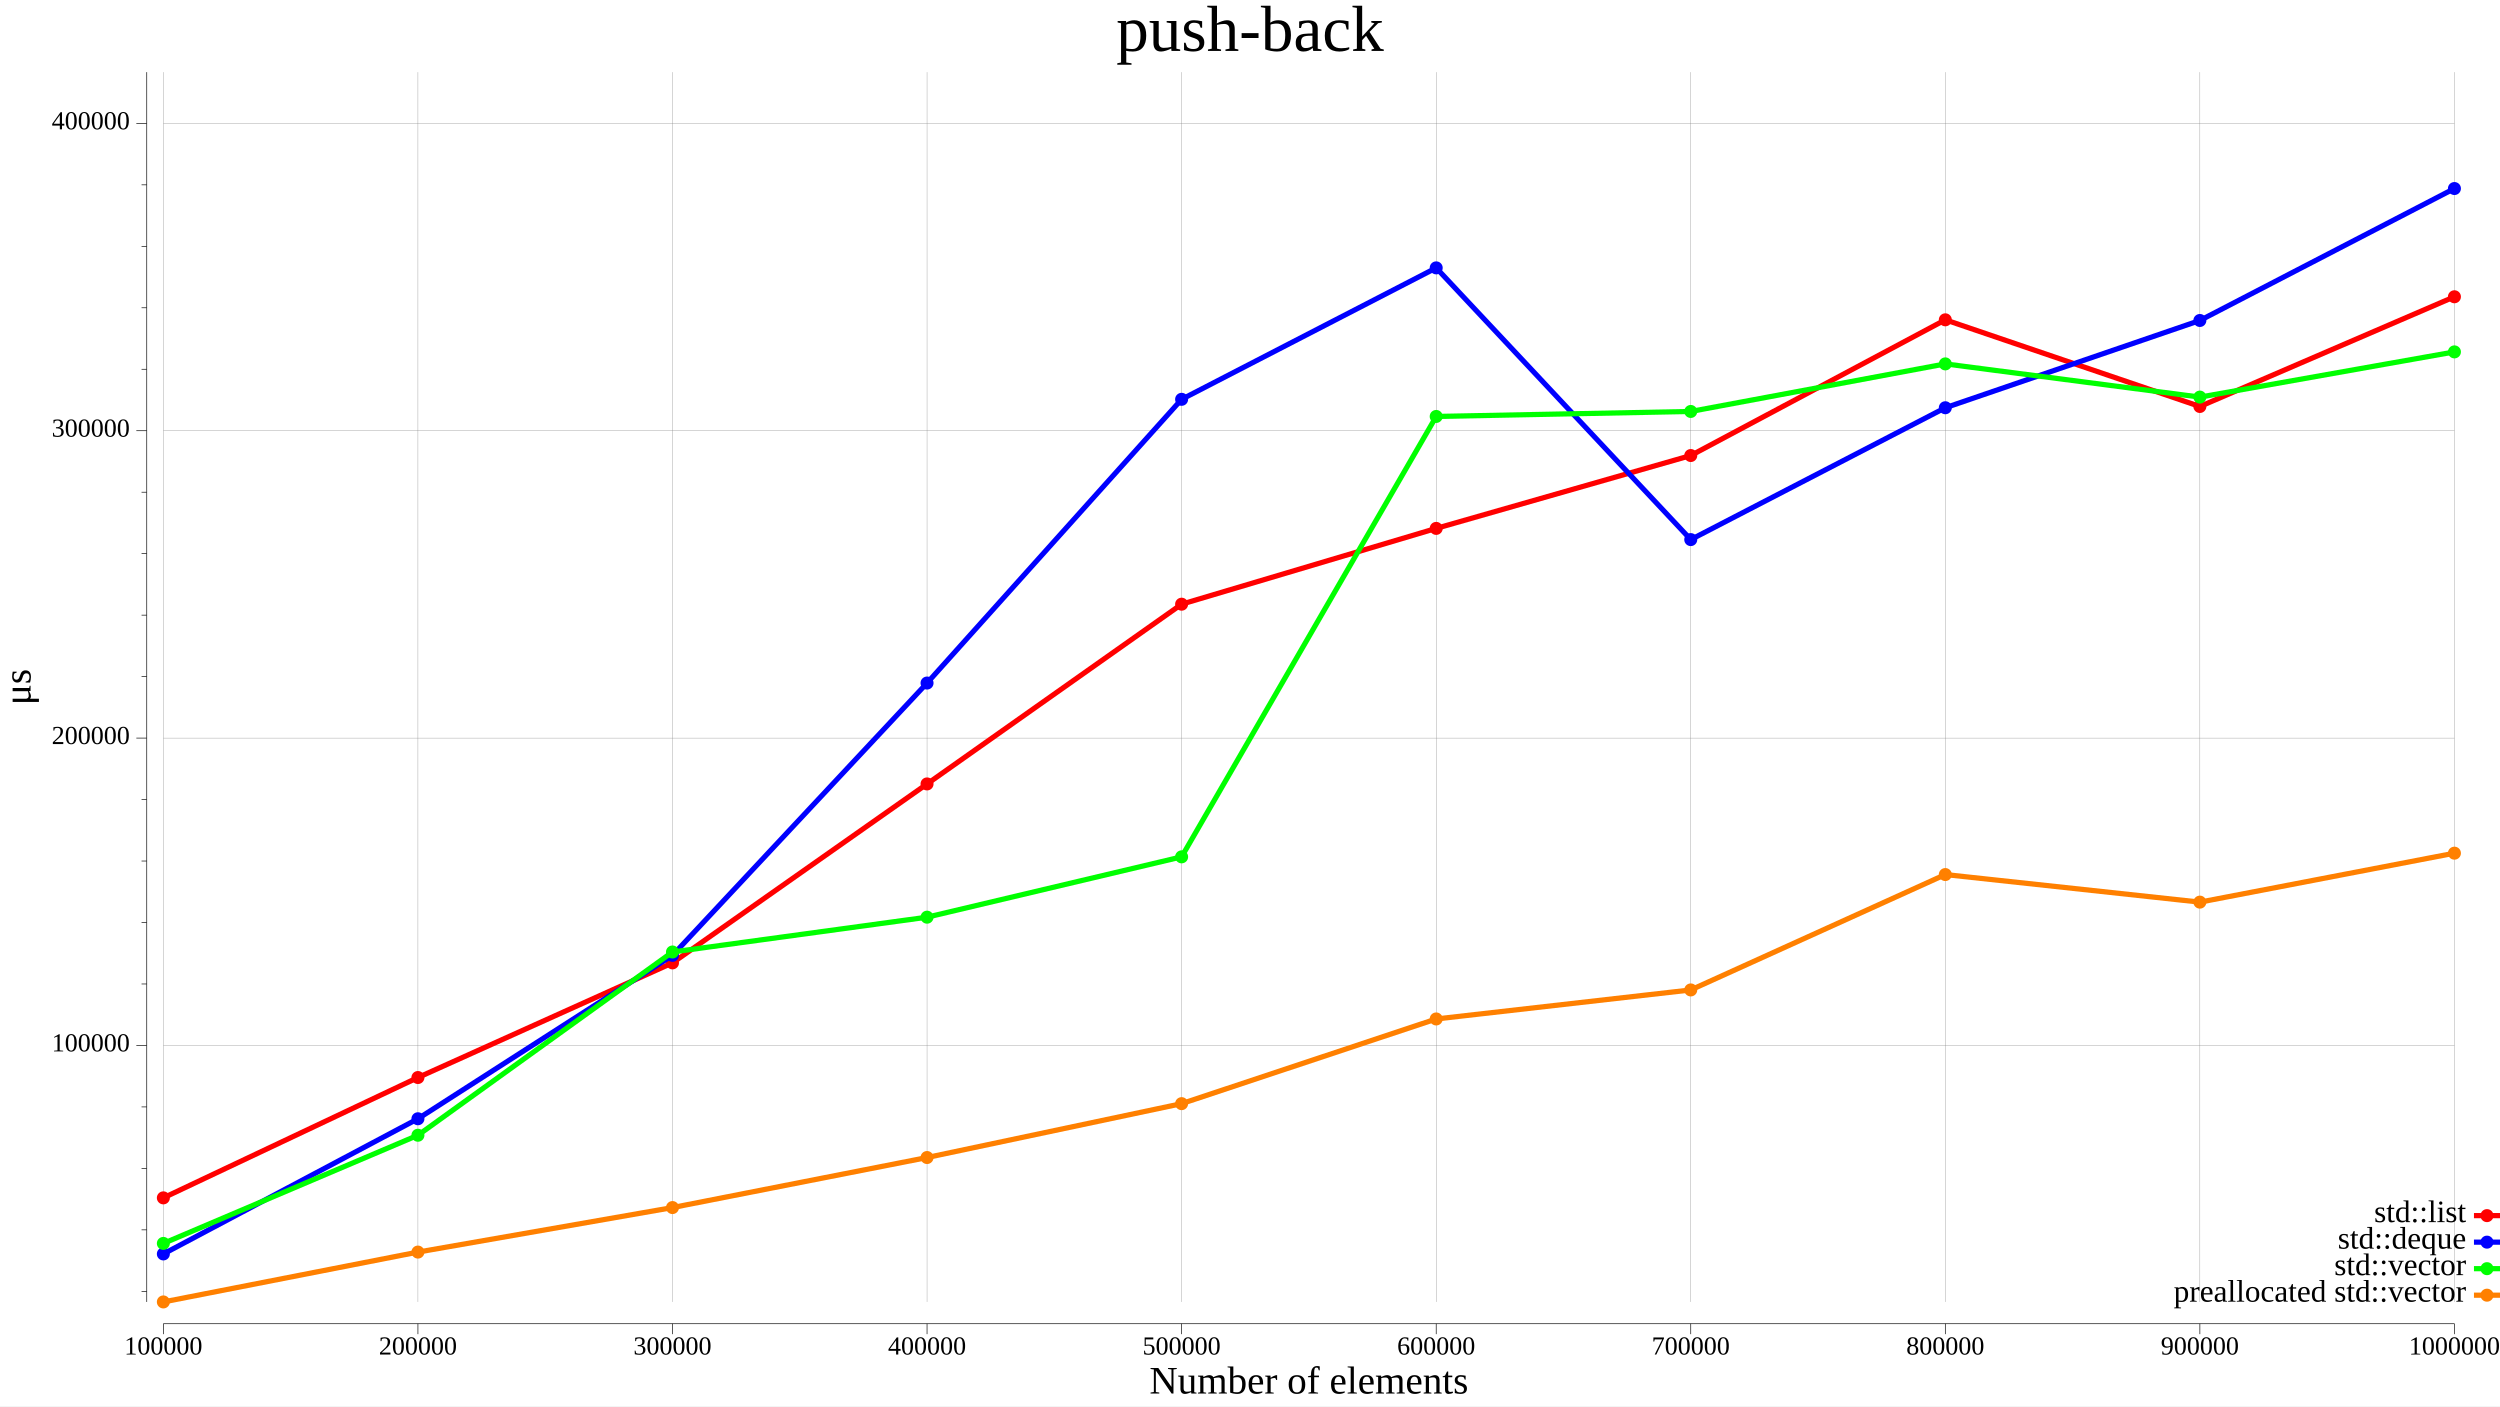
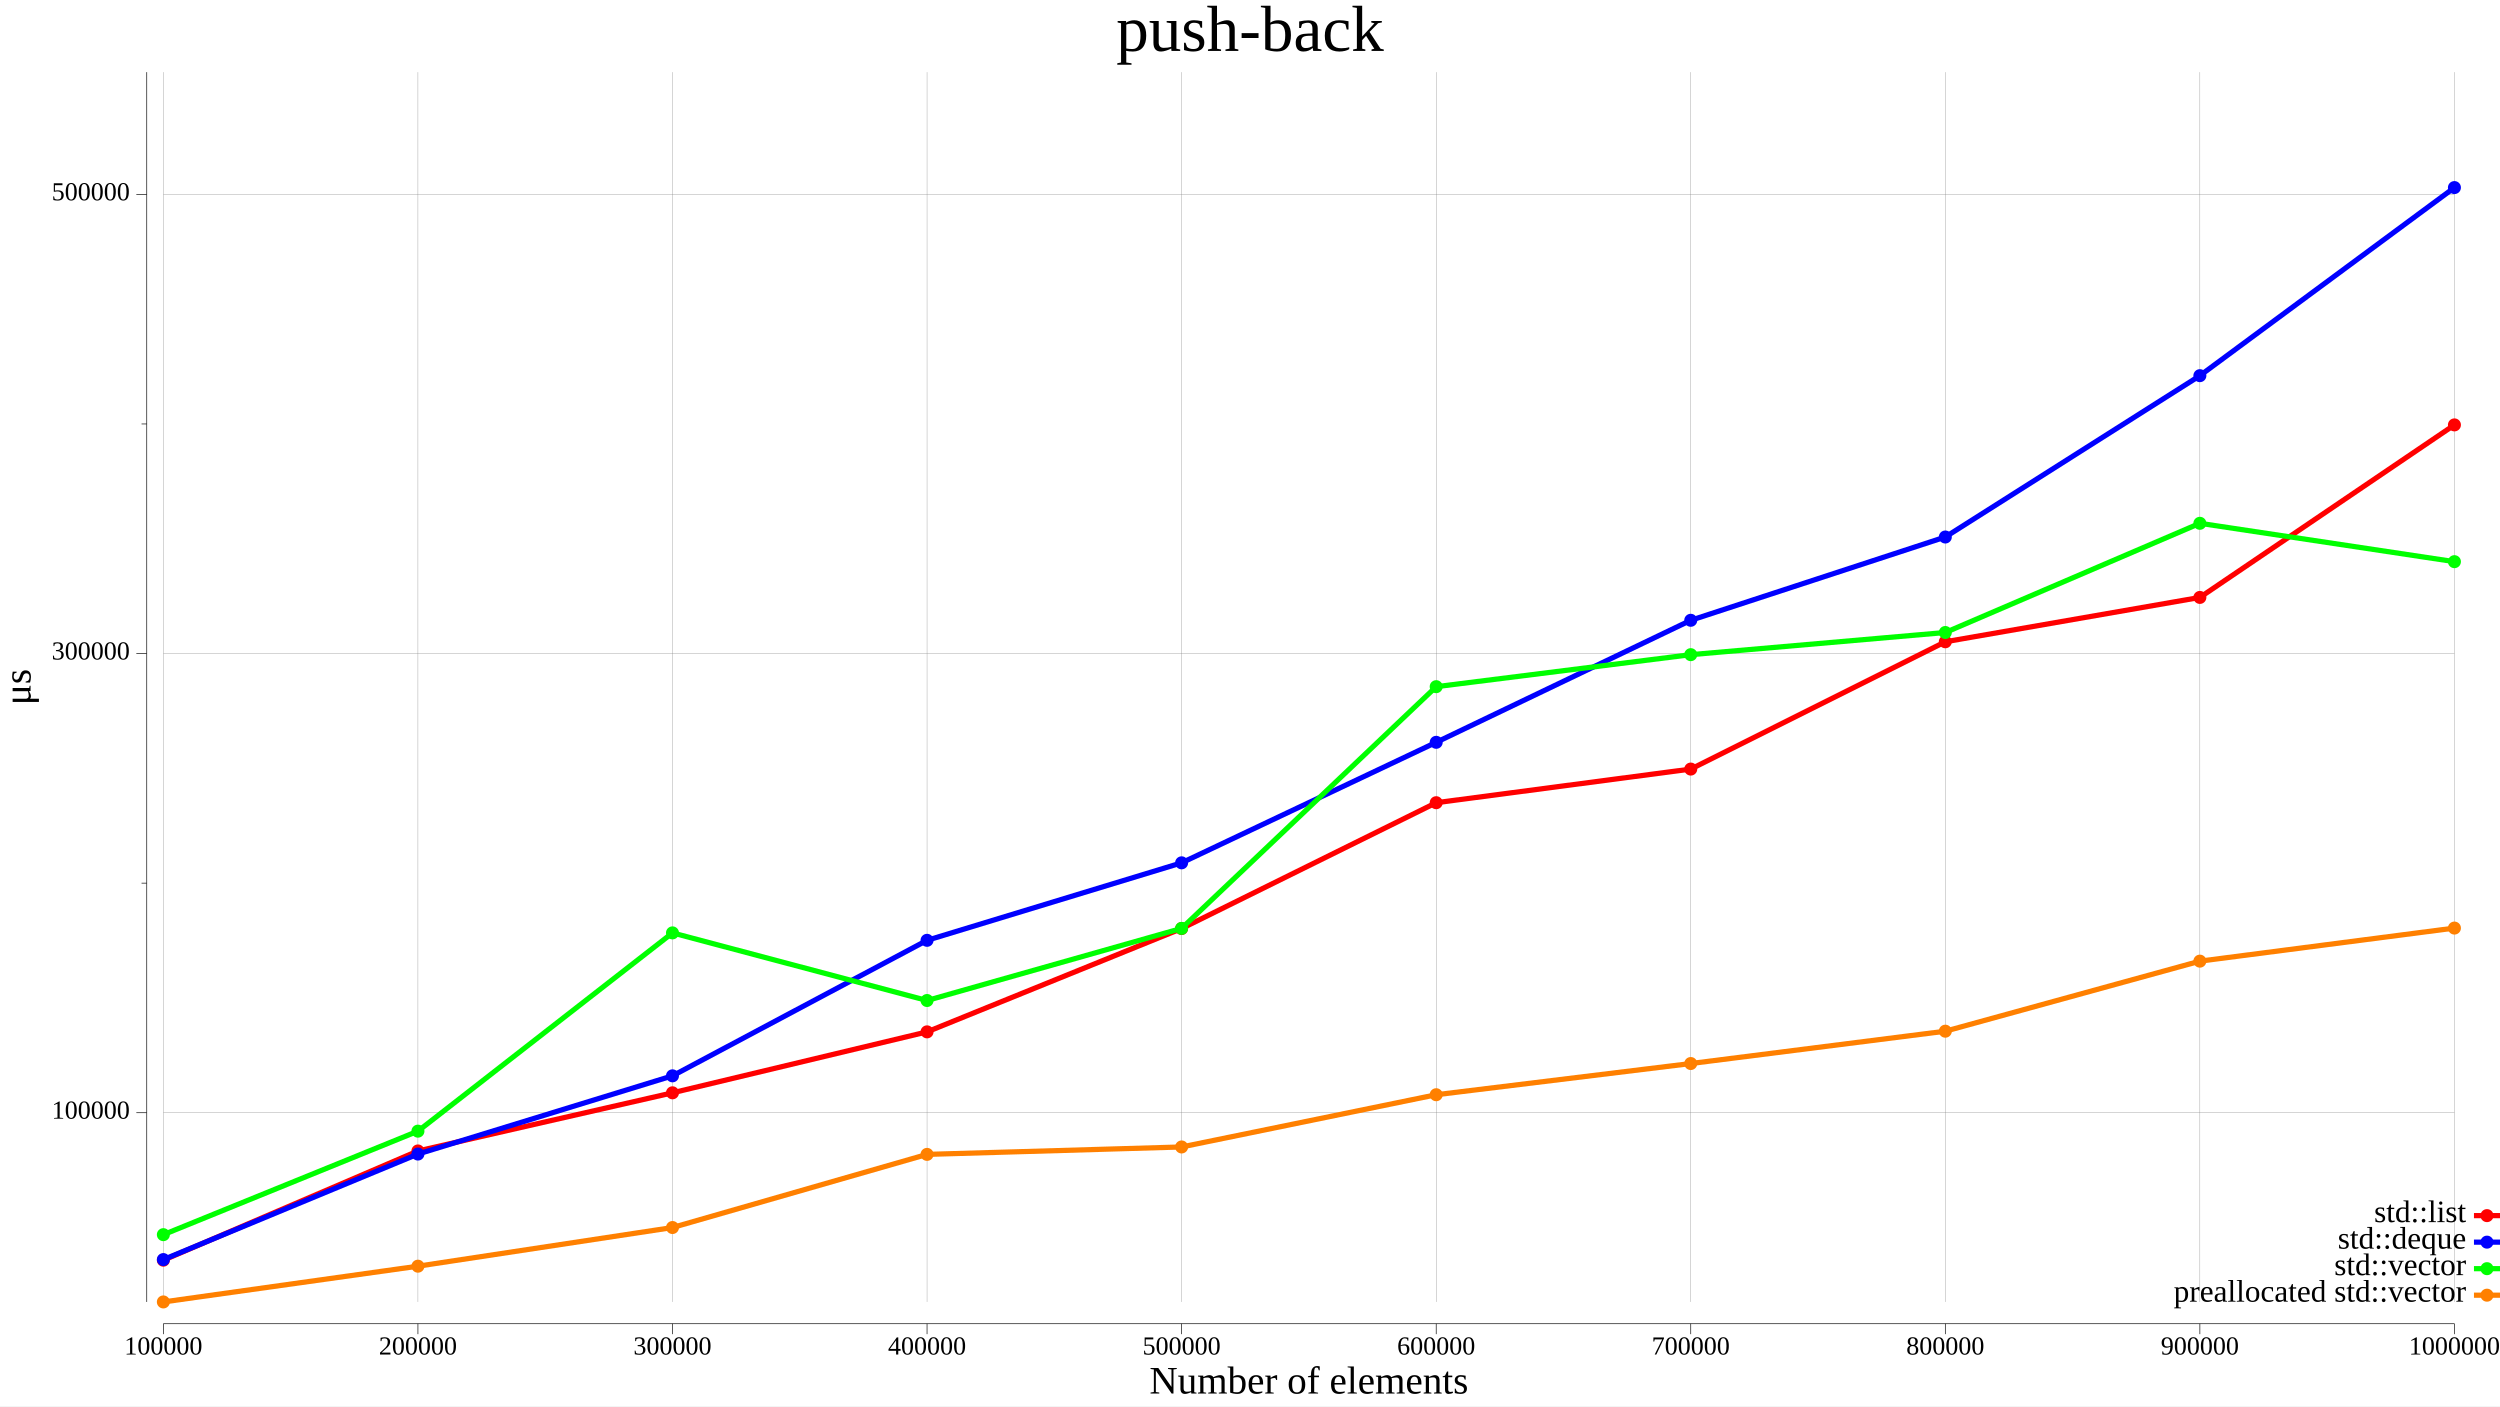
<svg xmlns="http://www.w3.org/2000/svg" width="1920pt" height="1080pt" viewBox="0 0 1920 1080">
  <g transform="scale(1, -1) translate(0, -1080)">
    <path d="M0,0L1920,0L1920,1080L0,1080Z" style="fill:#FFFFFF" />
    <text x="857.25" y="-1040.9" transform="scale(1, -1)" style="font-family:Liberation Serif;font-variant:normal;font-weight:normal;font-style:normal;font-size:50px">push-back</text>
    <text x="882.77" y="-9.756" transform="scale(1, -1)" style="font-family:Liberation Serif;font-variant:normal;font-weight:normal;font-style:normal;font-size:30px">Number of elements</text>
    <text x="95.462" y="-39.727" transform="scale(1, -1)" style="font-family:Liberation Serif;font-variant:normal;font-weight:normal;font-style:normal;font-size:20px">100000</text>
    <text x="290.97" y="-39.727" transform="scale(1, -1)" style="font-family:Liberation Serif;font-variant:normal;font-weight:normal;font-style:normal;font-size:20px">200000</text>
    <text x="486.47" y="-39.727" transform="scale(1, -1)" style="font-family:Liberation Serif;font-variant:normal;font-weight:normal;font-style:normal;font-size:20px">300000</text>
    <text x="681.97" y="-39.727" transform="scale(1, -1)" style="font-family:Liberation Serif;font-variant:normal;font-weight:normal;font-style:normal;font-size:20px">400000</text>
    <text x="877.48" y="-39.727" transform="scale(1, -1)" style="font-family:Liberation Serif;font-variant:normal;font-weight:normal;font-style:normal;font-size:20px">500000</text>
    <text x="1073" y="-39.727" transform="scale(1, -1)" style="font-family:Liberation Serif;font-variant:normal;font-weight:normal;font-style:normal;font-size:20px">600000</text>
    <text x="1268.5" y="-39.727" transform="scale(1, -1)" style="font-family:Liberation Serif;font-variant:normal;font-weight:normal;font-style:normal;font-size:20px">700000</text>
    <text x="1464" y="-39.727" transform="scale(1, -1)" style="font-family:Liberation Serif;font-variant:normal;font-weight:normal;font-style:normal;font-size:20px">800000</text>
    <text x="1659.5" y="-39.727" transform="scale(1, -1)" style="font-family:Liberation Serif;font-variant:normal;font-weight:normal;font-style:normal;font-size:20px">900000</text>
    <text x="1850" y="-39.727" transform="scale(1, -1)" style="font-family:Liberation Serif;font-variant:normal;font-weight:normal;font-style:normal;font-size:20px">1000000</text>
    <path d="M125.46,55.371L125.46,63.371" style="fill:none;stroke:#000000;stroke-width:0.5" />
    <path d="M320.97,55.371L320.97,63.371" style="fill:none;stroke:#000000;stroke-width:0.5" />
    <path d="M516.47,55.371L516.47,63.371" style="fill:none;stroke:#000000;stroke-width:0.5" />
    <path d="M711.97,55.371L711.97,63.371" style="fill:none;stroke:#000000;stroke-width:0.5" />
    <path d="M907.48,55.371L907.48,63.371" style="fill:none;stroke:#000000;stroke-width:0.5" />
    <path d="M1103,55.371L1103,63.371" style="fill:none;stroke:#000000;stroke-width:0.5" />
    <path d="M1298.5,55.371L1298.5,63.371" style="fill:none;stroke:#000000;stroke-width:0.5" />
    <path d="M1494,55.371L1494,63.371" style="fill:none;stroke:#000000;stroke-width:0.5" />
    <path d="M1689.5,55.371L1689.5,63.371" style="fill:none;stroke:#000000;stroke-width:0.5" />
    <path d="M1885,55.371L1885,63.371" style="fill:none;stroke:#000000;stroke-width:0.5" />
    <path d="M125.46,63.371L1885,63.371" style="fill:none;stroke:#000000;stroke-width:0.5" />
    <g transform="rotate(90)">
      <text x="538.49" y="23.467" transform="scale(1, -1)" style="font-family:Liberation Serif;font-variant:normal;font-weight:normal;font-style:normal;font-size:30px">μs</text>
    </g>
-     <text x="39.712" y="-272.53" transform="scale(1, -1)" style="font-family:Liberation Serif;font-variant:normal;font-weight:normal;font-style:normal;font-size:20px">100000</text>
-     <text x="39.712" y="-508.58" transform="scale(1, -1)" style="font-family:Liberation Serif;font-variant:normal;font-weight:normal;font-style:normal;font-size:20px">200000</text>
-     <text x="39.712" y="-744.63" transform="scale(1, -1)" style="font-family:Liberation Serif;font-variant:normal;font-weight:normal;font-style:normal;font-size:20px">300000</text>
-     <text x="39.712" y="-980.68" transform="scale(1, -1)" style="font-family:Liberation Serif;font-variant:normal;font-weight:normal;font-style:normal;font-size:20px">400000</text>
-     <path d="M104.71,277.1L112.71,277.1" style="fill:none;stroke:#000000;stroke-width:0.5" />
-     <path d="M104.71,513.15L112.71,513.15" style="fill:none;stroke:#000000;stroke-width:0.5" />
-     <path d="M104.71,749.2L112.71,749.2" style="fill:none;stroke:#000000;stroke-width:0.5" />
-     <path d="M104.71,985.25L112.71,985.25" style="fill:none;stroke:#000000;stroke-width:0.5" />
-     <path d="M108.71,88.256L112.71,88.256" style="fill:none;stroke:#000000;stroke-width:0.5" />
-     <path d="M108.71,135.47L112.71,135.47" style="fill:none;stroke:#000000;stroke-width:0.5" />
-     <path d="M108.71,182.68L112.71,182.68" style="fill:none;stroke:#000000;stroke-width:0.5" />
-     <path d="M108.71,229.89L112.71,229.89" style="fill:none;stroke:#000000;stroke-width:0.5" />
-     <path d="M108.71,324.31L112.71,324.31" style="fill:none;stroke:#000000;stroke-width:0.5" />
-     <path d="M108.71,371.52L112.71,371.52" style="fill:none;stroke:#000000;stroke-width:0.5" />
-     <path d="M108.71,418.73L112.71,418.73" style="fill:none;stroke:#000000;stroke-width:0.5" />
-     <path d="M108.71,465.94L112.71,465.94" style="fill:none;stroke:#000000;stroke-width:0.5" />
-     <path d="M108.71,560.36L112.71,560.36" style="fill:none;stroke:#000000;stroke-width:0.5" />
-     <path d="M108.71,607.57L112.71,607.57" style="fill:none;stroke:#000000;stroke-width:0.5" />
-     <path d="M108.71,654.78L112.71,654.78" style="fill:none;stroke:#000000;stroke-width:0.5" />
-     <path d="M108.71,701.99L112.71,701.99" style="fill:none;stroke:#000000;stroke-width:0.5" />
-     <path d="M108.71,796.41L112.71,796.41" style="fill:none;stroke:#000000;stroke-width:0.5" />
-     <path d="M108.71,843.62L112.71,843.62" style="fill:none;stroke:#000000;stroke-width:0.5" />
-     <path d="M108.71,890.83L112.71,890.83" style="fill:none;stroke:#000000;stroke-width:0.5" />
-     <path d="M108.71,938.04L112.71,938.04" style="fill:none;stroke:#000000;stroke-width:0.5" />
+     <text x="39.712" y="-220.85" transform="scale(1, -1)" style="font-family:Liberation Serif;font-variant:normal;font-weight:normal;font-style:normal;font-size:20px">100000</text>
+     <text x="39.712" y="-573.5" transform="scale(1, -1)" style="font-family:Liberation Serif;font-variant:normal;font-weight:normal;font-style:normal;font-size:20px">300000</text>
+     <text x="39.712" y="-926.16" transform="scale(1, -1)" style="font-family:Liberation Serif;font-variant:normal;font-weight:normal;font-style:normal;font-size:20px">500000</text>
+     <path d="M104.71,225.42L112.71,225.42" style="fill:none;stroke:#000000;stroke-width:0.5" />
+     <path d="M104.71,578.07L112.71,578.07" style="fill:none;stroke:#000000;stroke-width:0.5" />
+     <path d="M104.71,930.73L112.71,930.73" style="fill:none;stroke:#000000;stroke-width:0.5" />
+     <path d="M108.71,401.75L112.71,401.75" style="fill:none;stroke:#000000;stroke-width:0.5" />
+     <path d="M108.71,754.4L112.71,754.4" style="fill:none;stroke:#000000;stroke-width:0.5" />
    <path d="M112.71,80.11L112.71,1024.6" style="fill:none;stroke:#000000;stroke-width:0.5" />
    <path d="M125.46,80.11L125.46,1024.6" style="fill:none;stroke:#808080;stroke-width:0.25" />
    <path d="M320.97,80.11L320.97,1024.6" style="fill:none;stroke:#808080;stroke-width:0.25" />
    <path d="M516.47,80.11L516.47,1024.6" style="fill:none;stroke:#808080;stroke-width:0.25" />
    <path d="M711.97,80.11L711.97,1024.6" style="fill:none;stroke:#808080;stroke-width:0.25" />
    <path d="M907.48,80.11L907.48,1024.6" style="fill:none;stroke:#808080;stroke-width:0.25" />
    <path d="M1103,80.11L1103,1024.6" style="fill:none;stroke:#808080;stroke-width:0.25" />
    <path d="M1298.5,80.11L1298.5,1024.6" style="fill:none;stroke:#808080;stroke-width:0.25" />
    <path d="M1494,80.11L1494,1024.6" style="fill:none;stroke:#808080;stroke-width:0.25" />
    <path d="M1689.5,80.11L1689.5,1024.6" style="fill:none;stroke:#808080;stroke-width:0.25" />
    <path d="M1885,80.11L1885,1024.6" style="fill:none;stroke:#808080;stroke-width:0.25" />
-     <path d="M125.46,277.1L1885,277.1" style="fill:none;stroke:#808080;stroke-width:0.25" />
-     <path d="M125.46,513.15L1885,513.15" style="fill:none;stroke:#808080;stroke-width:0.25" />
-     <path d="M125.46,749.2L1885,749.2" style="fill:none;stroke:#808080;stroke-width:0.25" />
-     <path d="M125.46,985.25L1885,985.25" style="fill:none;stroke:#808080;stroke-width:0.25" />
-     <path d="M125.46,160.04L320.97,252.46L516.47,340.51L711.97,477.94L907.48,615.98L1103,674.19L1298.5,730.15L1494,834.38L1689.5,767.82L1885,852.08" style="fill:none;stroke:#FF0000;stroke-width:4" />
-     <path d="M130.46,160.04A5,5 0 1 1 120.46,160.04A5,5 0 1 1 130.46,160.04Z" style="fill:#FF0000" />
-     <path d="M325.97,252.46A5,5 0 1 1 315.97,252.46A5,5 0 1 1 325.97,252.46Z" style="fill:#FF0000" />
-     <path d="M521.47,340.51A5,5 0 1 1 511.47,340.51A5,5 0 1 1 521.47,340.51Z" style="fill:#FF0000" />
-     <path d="M716.97,477.94A5,5 0 1 1 706.97,477.94A5,5 0 1 1 716.97,477.94Z" style="fill:#FF0000" />
-     <path d="M912.48,615.98A5,5 0 1 1 902.48,615.98A5,5 0 1 1 912.48,615.98Z" style="fill:#FF0000" />
-     <path d="M1108,674.19A5,5 0 1 1 1098,674.19A5,5 0 1 1 1108,674.19Z" style="fill:#FF0000" />
-     <path d="M1303.5,730.15A5,5 0 1 1 1293.5,730.15A5,5 0 1 1 1303.5,730.15Z" style="fill:#FF0000" />
-     <path d="M1499,834.38A5,5 0 1 1 1489,834.38A5,5 0 1 1 1499,834.38Z" style="fill:#FF0000" />
-     <path d="M1694.5,767.82A5,5 0 1 1 1684.5,767.82A5,5 0 1 1 1694.5,767.82Z" style="fill:#FF0000" />
-     <path d="M1890,852.08A5,5 0 1 1 1880,852.08A5,5 0 1 1 1890,852.08Z" style="fill:#FF0000" />
-     <path d="M125.46,116.98L320.97,220.79L516.47,346.27L711.97,555.42L907.48,773.32L1103,874.27L1298.5,665.59L1494,766.85L1689.5,833.87L1885,935.21" style="fill:none;stroke:#0000FF;stroke-width:4" />
-     <path d="M130.46,116.98A5,5 0 1 1 120.46,116.98A5,5 0 1 1 130.46,116.98Z" style="fill:#0000FF" />
-     <path d="M325.97,220.79A5,5 0 1 1 315.97,220.79A5,5 0 1 1 325.97,220.79Z" style="fill:#0000FF" />
-     <path d="M521.47,346.27A5,5 0 1 1 511.47,346.27A5,5 0 1 1 521.47,346.27Z" style="fill:#0000FF" />
-     <path d="M716.97,555.42A5,5 0 1 1 706.97,555.42A5,5 0 1 1 716.97,555.42Z" style="fill:#0000FF" />
-     <path d="M912.48,773.32A5,5 0 1 1 902.48,773.32A5,5 0 1 1 912.48,773.32Z" style="fill:#0000FF" />
-     <path d="M1108,874.27A5,5 0 1 1 1098,874.27A5,5 0 1 1 1108,874.27Z" style="fill:#0000FF" />
-     <path d="M1303.5,665.59A5,5 0 1 1 1293.5,665.59A5,5 0 1 1 1303.5,665.59Z" style="fill:#0000FF" />
-     <path d="M1499,766.85A5,5 0 1 1 1489,766.85A5,5 0 1 1 1499,766.85Z" style="fill:#0000FF" />
-     <path d="M1694.5,833.87A5,5 0 1 1 1684.5,833.87A5,5 0 1 1 1694.5,833.87Z" style="fill:#0000FF" />
-     <path d="M1890,935.21A5,5 0 1 1 1880,935.21A5,5 0 1 1 1890,935.21Z" style="fill:#0000FF" />
-     <path d="M125.46,125.06L320.97,208.13L516.47,348.87L711.97,375.6L907.48,421.94L1103,760.16L1298.5,764L1494,800.53L1689.5,775.02L1885,809.75" style="fill:none;stroke:#00FF00;stroke-width:4" />
-     <path d="M130.46,125.06A5,5 0 1 1 120.46,125.06A5,5 0 1 1 130.46,125.06Z" style="fill:#00FF00" />
-     <path d="M325.97,208.13A5,5 0 1 1 315.97,208.13A5,5 0 1 1 325.97,208.13Z" style="fill:#00FF00" />
-     <path d="M521.47,348.87A5,5 0 1 1 511.47,348.87A5,5 0 1 1 521.47,348.87Z" style="fill:#00FF00" />
-     <path d="M716.97,375.6A5,5 0 1 1 706.97,375.6A5,5 0 1 1 716.97,375.6Z" style="fill:#00FF00" />
-     <path d="M912.48,421.94A5,5 0 1 1 902.48,421.94A5,5 0 1 1 912.48,421.94Z" style="fill:#00FF00" />
-     <path d="M1108,760.16A5,5 0 1 1 1098,760.16A5,5 0 1 1 1108,760.16Z" style="fill:#00FF00" />
-     <path d="M1303.5,764A5,5 0 1 1 1293.5,764A5,5 0 1 1 1303.5,764Z" style="fill:#00FF00" />
-     <path d="M1499,800.53A5,5 0 1 1 1489,800.53A5,5 0 1 1 1499,800.53Z" style="fill:#00FF00" />
-     <path d="M1694.5,775.02A5,5 0 1 1 1684.5,775.02A5,5 0 1 1 1694.5,775.02Z" style="fill:#00FF00" />
-     <path d="M1890,809.75A5,5 0 1 1 1880,809.75A5,5 0 1 1 1890,809.75Z" style="fill:#00FF00" />
-     <path d="M125.46,80.11L320.97,118.4L516.47,152.59L711.97,191.02L907.48,232.4L1103,297.44L1298.5,319.73L1494,408.34L1689.5,387.16L1885,424.76" style="fill:none;stroke:#FF8000;stroke-width:4" />
+     <path d="M125.46,225.42L1885,225.42" style="fill:none;stroke:#808080;stroke-width:0.25" />
+     <path d="M125.46,578.07L1885,578.07" style="fill:none;stroke:#808080;stroke-width:0.25" />
+     <path d="M125.46,930.73L1885,930.73" style="fill:none;stroke:#808080;stroke-width:0.25" />
+     <path d="M125.46,112.18L320.97,196.06L516.47,240.72L711.97,287.53L907.48,366.88L1103,463.52L1298.5,489.35L1494,587.12L1689.5,621.18L1885,753.68" style="fill:none;stroke:#FF0000;stroke-width:4" />
+     <path d="M130.46,112.18A5,5 0 1 1 120.46,112.18A5,5 0 1 1 130.46,112.18Z" style="fill:#FF0000" />
+     <path d="M325.97,196.06A5,5 0 1 1 315.97,196.06A5,5 0 1 1 325.97,196.06Z" style="fill:#FF0000" />
+     <path d="M521.47,240.72A5,5 0 1 1 511.47,240.72A5,5 0 1 1 521.47,240.72Z" style="fill:#FF0000" />
+     <path d="M716.97,287.53A5,5 0 1 1 706.97,287.53A5,5 0 1 1 716.97,287.53Z" style="fill:#FF0000" />
+     <path d="M912.48,366.88A5,5 0 1 1 902.48,366.88A5,5 0 1 1 912.48,366.88Z" style="fill:#FF0000" />
+     <path d="M1108,463.52A5,5 0 1 1 1098,463.52A5,5 0 1 1 1108,463.52Z" style="fill:#FF0000" />
+     <path d="M1303.5,489.35A5,5 0 1 1 1293.5,489.35A5,5 0 1 1 1303.5,489.35Z" style="fill:#FF0000" />
+     <path d="M1499,587.12A5,5 0 1 1 1489,587.12A5,5 0 1 1 1499,587.12Z" style="fill:#FF0000" />
+     <path d="M1694.5,621.18A5,5 0 1 1 1684.5,621.18A5,5 0 1 1 1694.5,621.18Z" style="fill:#FF0000" />
+     <path d="M1890,753.68A5,5 0 1 1 1880,753.68A5,5 0 1 1 1890,753.68Z" style="fill:#FF0000" />
+     <path d="M125.46,112.64L320.97,193.69L516.47,253.76L711.97,357.83L907.48,417.35L1103,509.9L1298.5,603.61L1494,667.57L1689.5,791.49L1885,935.94" style="fill:none;stroke:#0000FF;stroke-width:4" />
+     <path d="M130.46,112.64A5,5 0 1 1 120.46,112.64A5,5 0 1 1 130.46,112.64Z" style="fill:#0000FF" />
+     <path d="M325.97,193.69A5,5 0 1 1 315.97,193.69A5,5 0 1 1 325.97,193.69Z" style="fill:#0000FF" />
+     <path d="M521.47,253.76A5,5 0 1 1 511.47,253.76A5,5 0 1 1 521.47,253.76Z" style="fill:#0000FF" />
+     <path d="M716.97,357.83A5,5 0 1 1 706.97,357.83A5,5 0 1 1 716.97,357.83Z" style="fill:#0000FF" />
+     <path d="M912.48,417.35A5,5 0 1 1 902.48,417.35A5,5 0 1 1 912.48,417.35Z" style="fill:#0000FF" />
+     <path d="M1108,509.9A5,5 0 1 1 1098,509.9A5,5 0 1 1 1108,509.9Z" style="fill:#0000FF" />
+     <path d="M1303.5,603.61A5,5 0 1 1 1293.5,603.61A5,5 0 1 1 1303.5,603.61Z" style="fill:#0000FF" />
+     <path d="M1499,667.57A5,5 0 1 1 1489,667.57A5,5 0 1 1 1499,667.57Z" style="fill:#0000FF" />
+     <path d="M1694.5,791.49A5,5 0 1 1 1684.5,791.49A5,5 0 1 1 1694.5,791.49Z" style="fill:#0000FF" />
+     <path d="M1890,935.94A5,5 0 1 1 1880,935.94A5,5 0 1 1 1890,935.94Z" style="fill:#0000FF" />
+     <path d="M125.46,131.78L320.97,211.27L516.47,363.54L711.97,311.61L907.48,367L1103,552.63L1298.5,577.22L1494,594.24L1689.5,678.1L1885,648.64" style="fill:none;stroke:#00FF00;stroke-width:4" />
+     <path d="M130.46,131.78A5,5 0 1 1 120.46,131.78A5,5 0 1 1 130.46,131.78Z" style="fill:#00FF00" />
+     <path d="M325.97,211.27A5,5 0 1 1 315.97,211.27A5,5 0 1 1 325.97,211.27Z" style="fill:#00FF00" />
+     <path d="M521.47,363.54A5,5 0 1 1 511.47,363.54A5,5 0 1 1 521.47,363.54Z" style="fill:#00FF00" />
+     <path d="M716.97,311.61A5,5 0 1 1 706.97,311.61A5,5 0 1 1 716.97,311.61Z" style="fill:#00FF00" />
+     <path d="M912.48,367A5,5 0 1 1 902.48,367A5,5 0 1 1 912.48,367Z" style="fill:#00FF00" />
+     <path d="M1108,552.63A5,5 0 1 1 1098,552.63A5,5 0 1 1 1108,552.63Z" style="fill:#00FF00" />
+     <path d="M1303.5,577.22A5,5 0 1 1 1293.5,577.22A5,5 0 1 1 1303.5,577.22Z" style="fill:#00FF00" />
+     <path d="M1499,594.24A5,5 0 1 1 1489,594.24A5,5 0 1 1 1499,594.24Z" style="fill:#00FF00" />
+     <path d="M1694.5,678.1A5,5 0 1 1 1684.5,678.1A5,5 0 1 1 1694.5,678.1Z" style="fill:#00FF00" />
+     <path d="M1890,648.64A5,5 0 1 1 1880,648.64A5,5 0 1 1 1890,648.64Z" style="fill:#00FF00" />
+     <path d="M125.46,80.11L320.97,107.57L516.47,137.26L711.97,193.43L907.48,199.13L1103,239.25L1298.5,263.21L1494,288.04L1689.5,341.84L1885,367.24" style="fill:none;stroke:#FF8000;stroke-width:4" />
    <path d="M130.46,80.11A5,5 0 1 1 120.46,80.11A5,5 0 1 1 130.46,80.11Z" style="fill:#FF8000" />
-     <path d="M325.97,118.4A5,5 0 1 1 315.97,118.4A5,5 0 1 1 325.97,118.4Z" style="fill:#FF8000" />
-     <path d="M521.47,152.59A5,5 0 1 1 511.47,152.59A5,5 0 1 1 521.47,152.59Z" style="fill:#FF8000" />
-     <path d="M716.97,191.02A5,5 0 1 1 706.97,191.02A5,5 0 1 1 716.97,191.02Z" style="fill:#FF8000" />
-     <path d="M912.48,232.4A5,5 0 1 1 902.48,232.4A5,5 0 1 1 912.48,232.4Z" style="fill:#FF8000" />
-     <path d="M1108,297.44A5,5 0 1 1 1098,297.44A5,5 0 1 1 1108,297.44Z" style="fill:#FF8000" />
-     <path d="M1303.5,319.73A5,5 0 1 1 1293.5,319.73A5,5 0 1 1 1303.5,319.73Z" style="fill:#FF8000" />
-     <path d="M1499,408.34A5,5 0 1 1 1489,408.34A5,5 0 1 1 1499,408.34Z" style="fill:#FF8000" />
-     <path d="M1694.5,387.16A5,5 0 1 1 1684.5,387.16A5,5 0 1 1 1694.5,387.16Z" style="fill:#FF8000" />
-     <path d="M1890,424.76A5,5 0 1 1 1880,424.76A5,5 0 1 1 1890,424.76Z" style="fill:#FF8000" />
+     <path d="M325.97,107.57A5,5 0 1 1 315.97,107.57A5,5 0 1 1 325.97,107.57Z" style="fill:#FF8000" />
+     <path d="M521.47,137.26A5,5 0 1 1 511.47,137.26A5,5 0 1 1 521.47,137.26Z" style="fill:#FF8000" />
+     <path d="M716.97,193.43A5,5 0 1 1 706.97,193.43A5,5 0 1 1 716.97,193.43Z" style="fill:#FF8000" />
+     <path d="M912.48,199.13A5,5 0 1 1 902.48,199.13A5,5 0 1 1 912.48,199.13Z" style="fill:#FF8000" />
+     <path d="M1108,239.25A5,5 0 1 1 1098,239.25A5,5 0 1 1 1108,239.25Z" style="fill:#FF8000" />
+     <path d="M1303.5,263.21A5,5 0 1 1 1293.5,263.21A5,5 0 1 1 1303.5,263.21Z" style="fill:#FF8000" />
+     <path d="M1499,288.04A5,5 0 1 1 1489,288.04A5,5 0 1 1 1499,288.04Z" style="fill:#FF8000" />
+     <path d="M1694.5,341.84A5,5 0 1 1 1684.5,341.84A5,5 0 1 1 1694.5,341.84Z" style="fill:#FF8000" />
+     <path d="M1890,367.24A5,5 0 1 1 1880,367.24A5,5 0 1 1 1890,367.24Z" style="fill:#FF8000" />
    <path d="M1900,146.4L1920,146.4" style="fill:none;stroke:#FF0000;stroke-width:4" />
    <path d="M1915,146.4A5,5 0 1 1 1905,146.4A5,5 0 1 1 1915,146.4Z" style="fill:#FF0000" />
    <text x="1823.3" y="-141.42" transform="scale(1, -1)" style="font-family:Liberation Serif;font-variant:normal;font-weight:normal;font-style:normal;font-size:24px">std::list</text>
    <path d="M1900,126.03L1920,126.03" style="fill:none;stroke:#0000FF;stroke-width:4" />
    <path d="M1915,126.03A5,5 0 1 1 1905,126.03A5,5 0 1 1 1915,126.03Z" style="fill:#0000FF" />
    <text x="1795.4" y="-121.05" transform="scale(1, -1)" style="font-family:Liberation Serif;font-variant:normal;font-weight:normal;font-style:normal;font-size:24px">std::deque</text>
    <path d="M1900,105.66L1920,105.66" style="fill:none;stroke:#00FF00;stroke-width:4" />
    <path d="M1915,105.66A5,5 0 1 1 1905,105.66A5,5 0 1 1 1915,105.66Z" style="fill:#00FF00" />
    <text x="1792.7" y="-100.69" transform="scale(1, -1)" style="font-family:Liberation Serif;font-variant:normal;font-weight:normal;font-style:normal;font-size:24px">std::vector</text>
    <path d="M1900,85.294L1920,85.294" style="fill:none;stroke:#FF8000;stroke-width:4" />
    <path d="M1915,85.294A5,5 0 1 1 1905,85.294A5,5 0 1 1 1915,85.294Z" style="fill:#FF8000" />
    <text x="1669.4" y="-80.319" transform="scale(1, -1)" style="font-family:Liberation Serif;font-variant:normal;font-weight:normal;font-style:normal;font-size:24px">preallocated std::vector</text>
  </g>
</svg>
